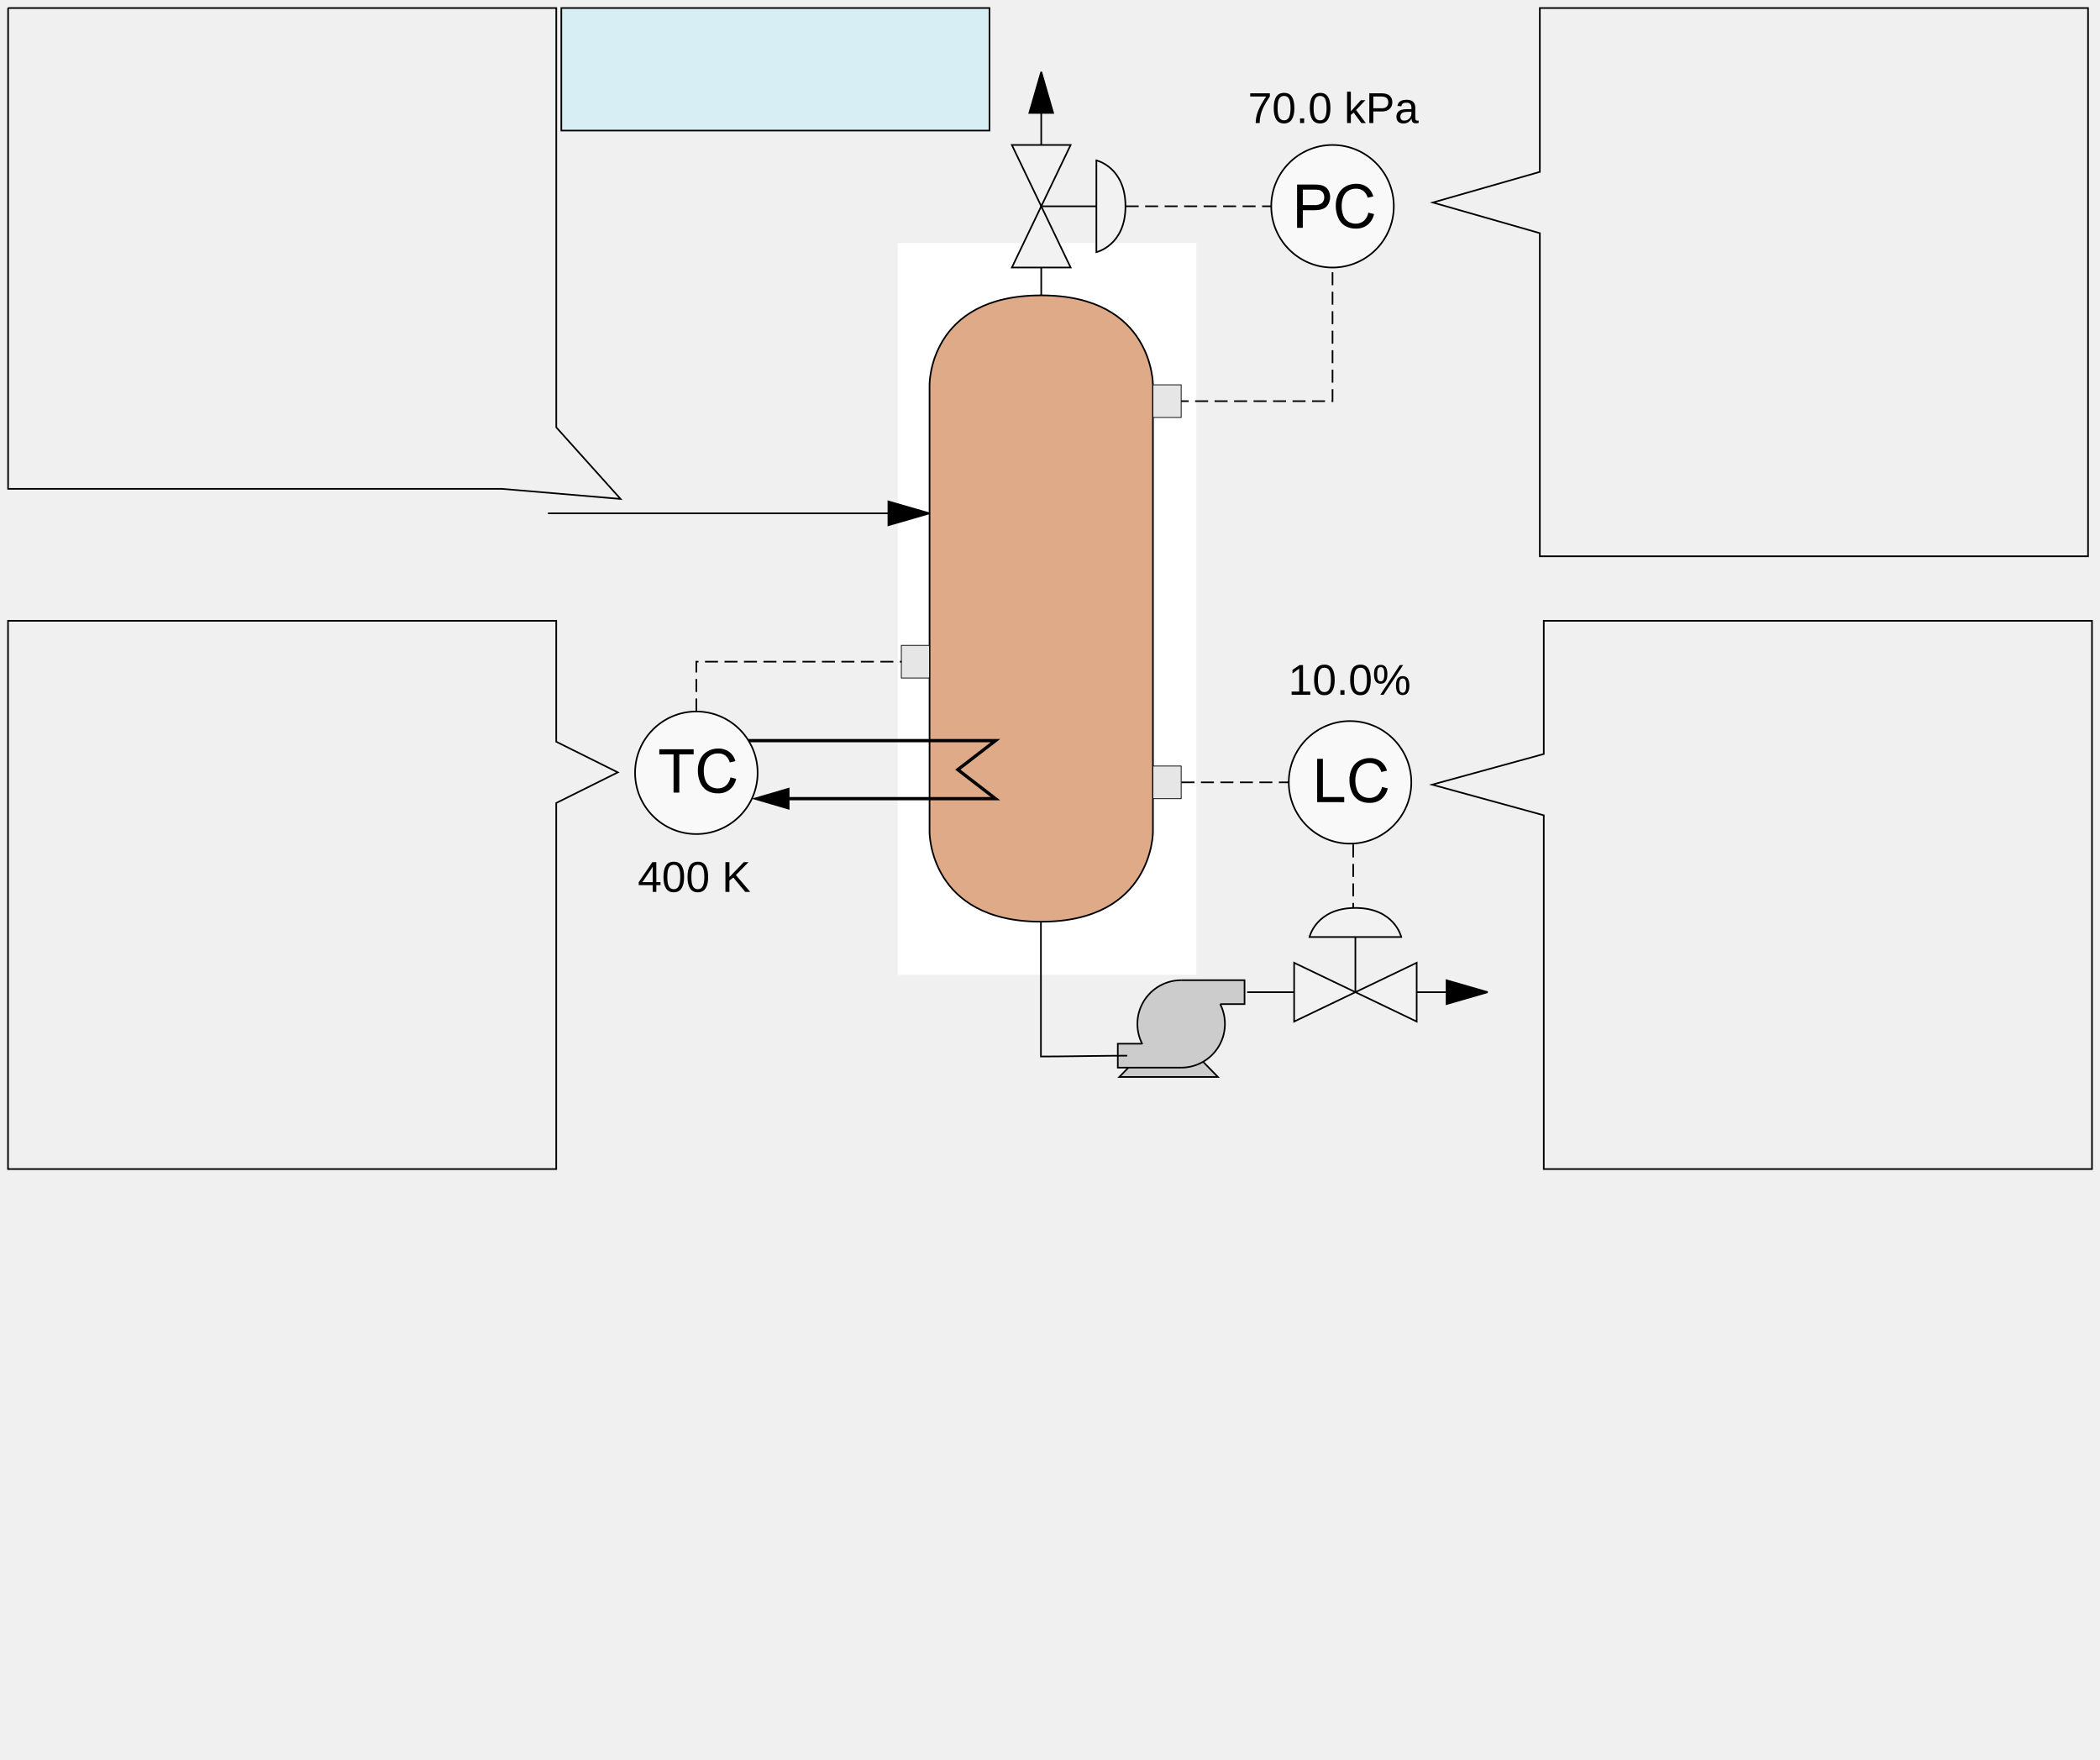
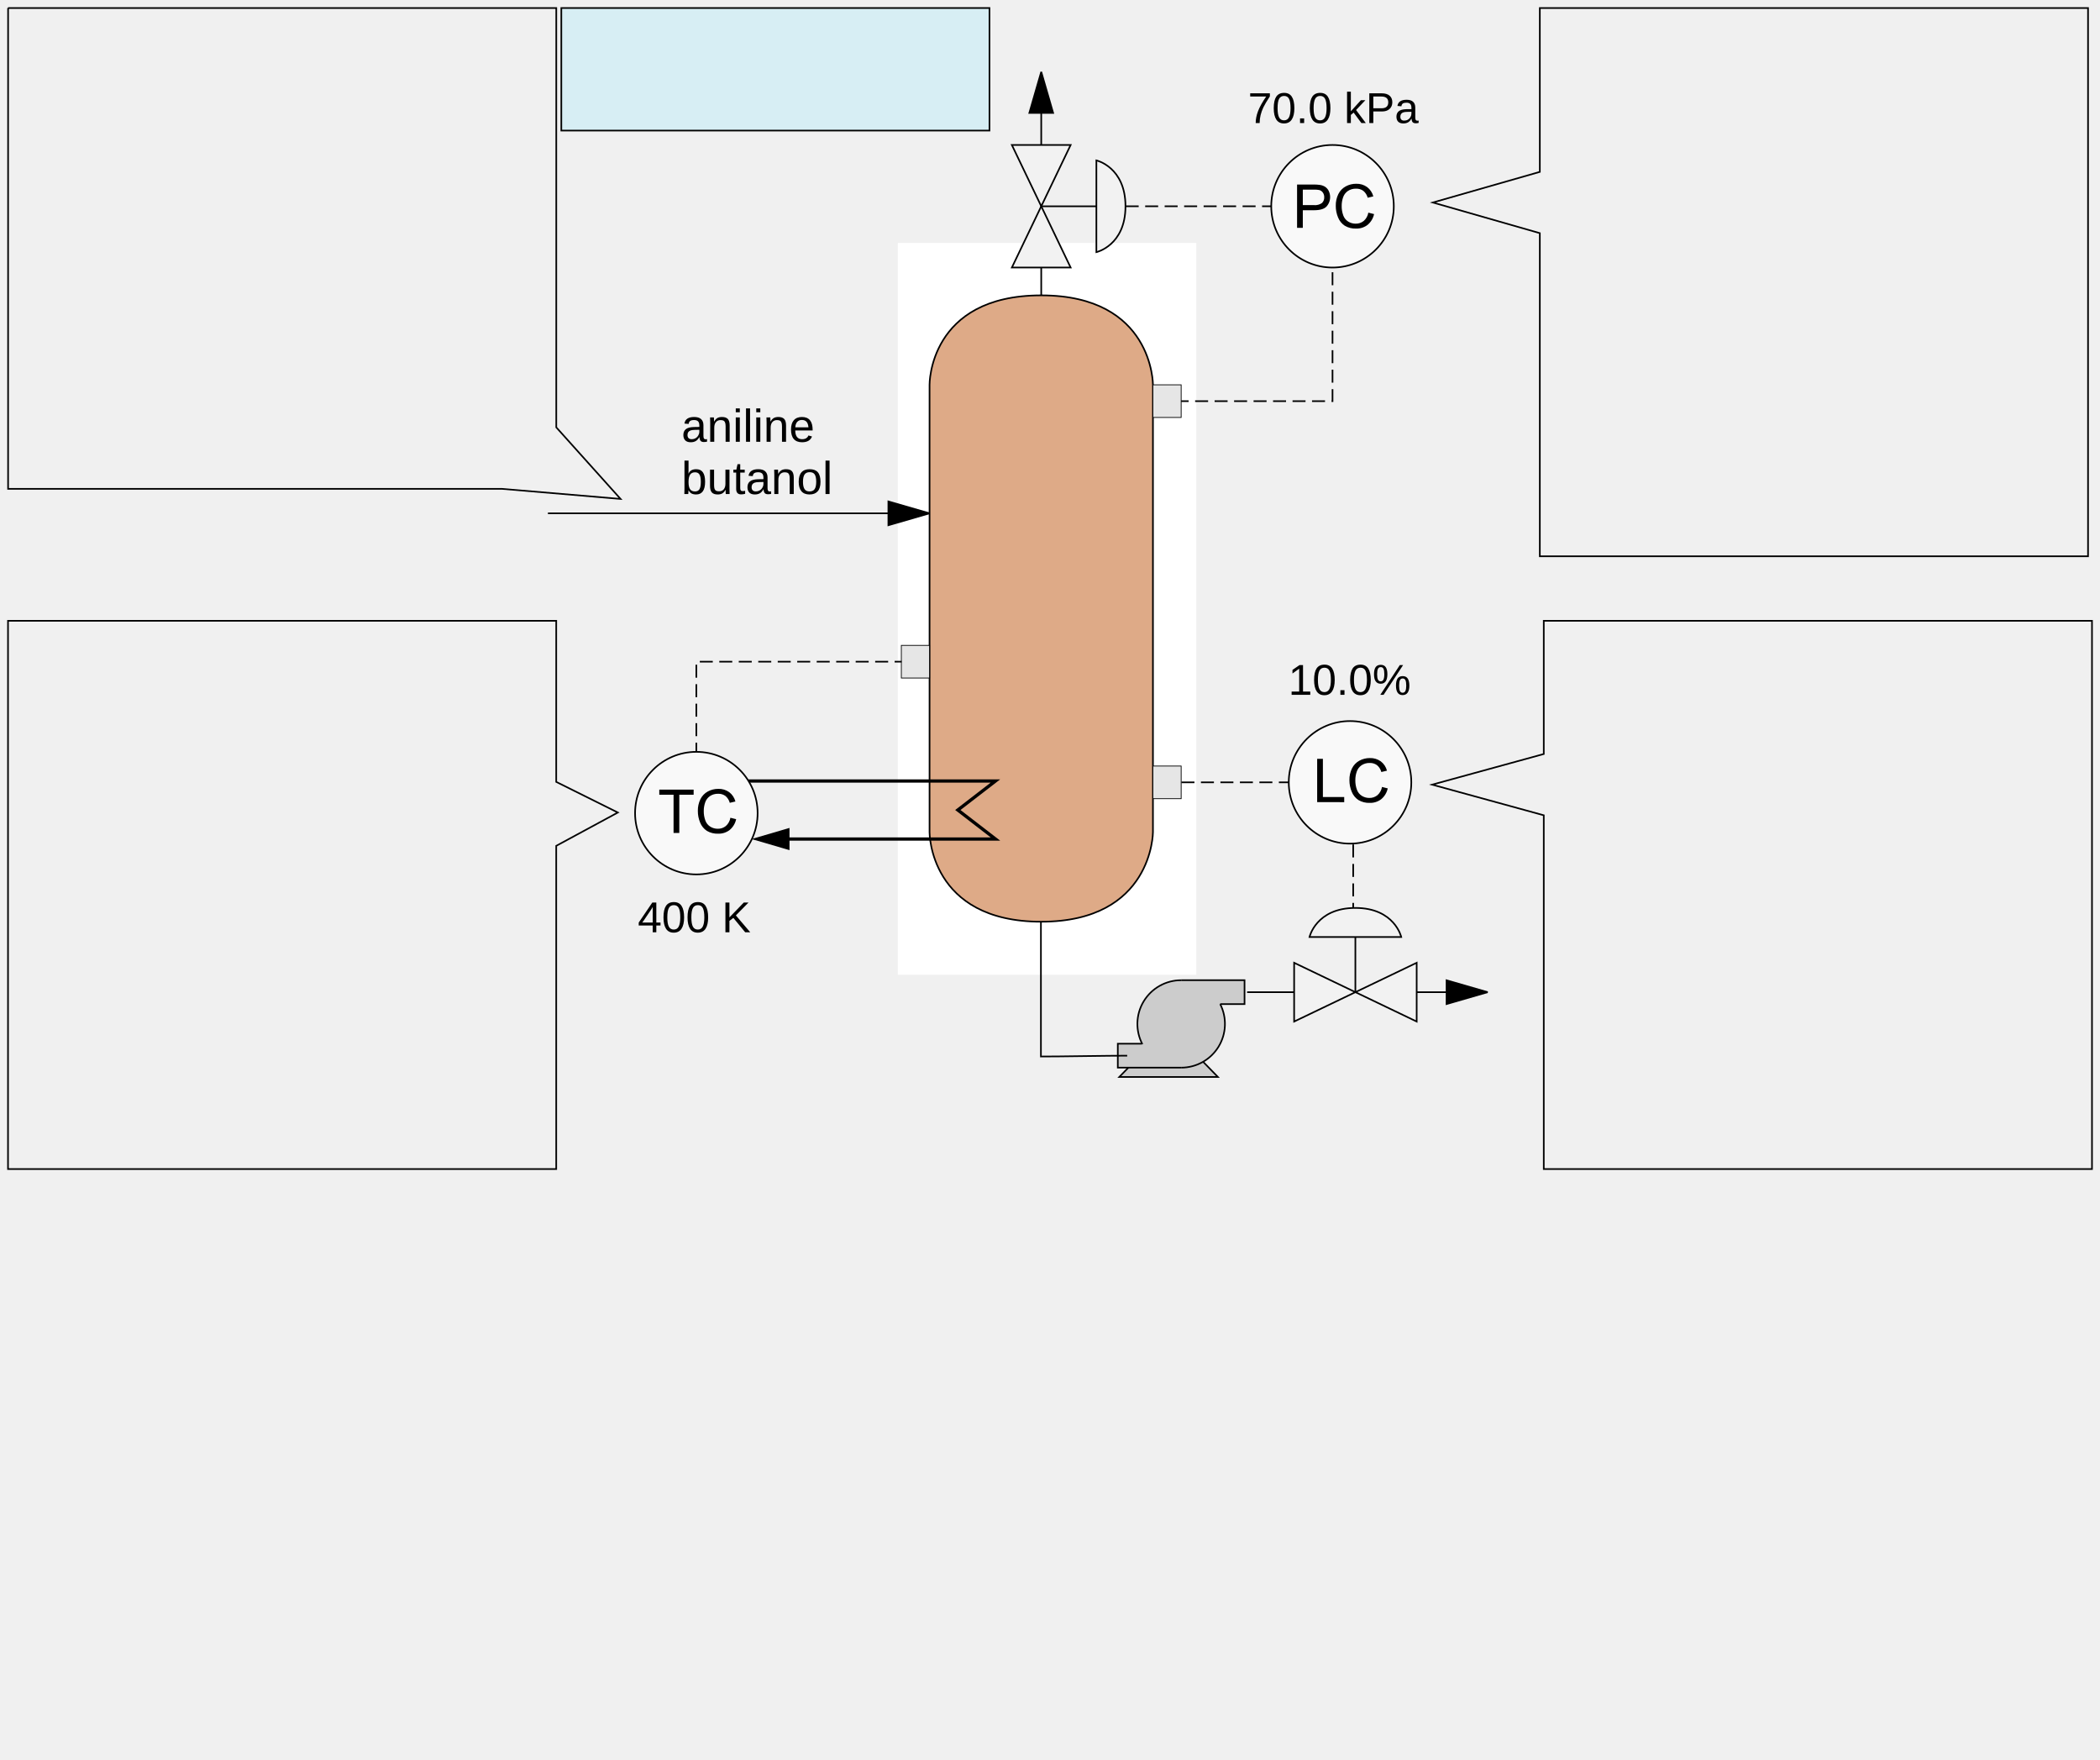
<svg xmlns="http://www.w3.org/2000/svg" id="svg1565" viewBox="0 0 728.662 610.378" version="1.1">
  <defs id="defs1569" />
  <g id="OutermostWrapperIGuess" transform="translate(2.50925,2.49969)">
    <g id="graphAreas" fill="none" style="stroke:none">
      <rect height="190" width="238.55" y="414.85" x="-0" id="TemperatureGraphArea" style="stroke:none;stroke-width:1" />
      <rect height="190" width="239.55" y="414.85" x="242.05" id="LevelGraphArea" style="stroke:none;stroke-width:1" />
      <rect height="190" width="239.55" y="414.85" x="484.1" id="PressureGraphArea" style="stroke:none;stroke-width:1" />
    </g>
    <g id="inputAreas" fill="none">
      <rect stroke-width="0.563px" stroke-miterlimit="8.504" stroke="#000000" fill="#d7eef4" height="42.52" width="148.56" y="0.282" x="192.26" id="SpeedInputArea" />
      <rect height="166.83" width="190.22" y="0.282" x="0.288" id="InletInputArea" />
      <rect height="190.22" width="190.22" y="212.88" x="0.288" id="TCInputArea" />
      <rect height="190.22" width="190.22" y="0.282" x="531.79" id="PCInputArea" />
      <rect height="190.22" width="190.22" y="212.88" x="533.91" id="LCInputArea" />
    </g>
    <g id="CenterImage">
      <g style="display:inline" stroke-width="0.272px" stroke-miterlimit="3" id="column">
        <path style="fill:#e6e6e6;stroke:none;stroke-width:0.272;stroke-miterlimit:3;stroke-dasharray:none" id="columnPath" fill="#e6e6e6" d="M 411.71,300.41 V 145.19 c 0,0 0.163,-31.045 -38.757,-31.045 -39.119,0 -38.757,31.045 -38.757,31.045 v 155.22 c 0,0 -0.164,31.045 38.757,31.045 38.722,0 38.757,-31.045 38.757,-31.045 z" transform="translate(-14.168,-14.173)" />
        <path style="stroke:#000000;stroke-width:0.272px" fill="#deaa87" d="m 320.032,100.184 h 38.757 38.757 v -9.532 c 0,0 -6.3,-3.228 -9.651,-2.833 -3.814,0.45 -5.882,5.668 -9.727,5.665 -3.845,-0.003 -5.855,-5.665 -9.689,-5.665 -3.834,0 -5.856,5.657 -9.69,5.665 -3.853,0.005 -5.9,-5.657 -9.757,-5.665 -3.88,-0.007 -5.971,5.686 -9.851,5.665 -3.81,-0.02 -5.826,-5.215 -9.6,-5.665 -3.317,-0.395 -9.545,2.833 -9.545,2.833 z" id="liquidSquiggle" />
        <rect y="95.595" x="313.942" height="238.664" width="93.494" id="liquidRect" style="fill:#deaa87;fill-opacity:1;stroke:none;stroke-width:0.272;stroke-miterlimit:3;stroke-dasharray:none" />
        <path d="m 309.008,81.792 h 103.565 v 253.913 h -103.565 z M 397.542,286.237 v -155.22 c 0,0 0.163,-31.045 -38.757,-31.045 -39.119,0 -38.757,31.045 -38.757,31.045 v 155.22 c 0,0 -0.164,31.045 38.757,31.045 38.722,0 38.757,-31.045 38.757,-31.045 z" style="fill:#ffffff;stroke:none;stroke-width:2.135" id="inverseColumnPath" />
        <path style="fill:none;stroke:#000000;stroke-width:0.564;stroke-miterlimit:3;stroke-dasharray:none" transform="translate(-14.168,-14.173)" d="M 411.71,300.41 V 145.19 c 0,0 0.163,-31.045 -38.757,-31.045 -39.119,0 -38.757,31.045 -38.757,31.045 v 155.22 c 0,0 -0.164,31.045 38.757,31.045 38.722,0 38.757,-31.045 38.757,-31.045 z" fill="#e6e6e6" id="columnPathOutline" />
        <rect id="rect870" fill="#e6e6e6" height="11.326" width="9.792" y="263.27" x="397.54" style="stroke:#000000" />
        <rect style="stroke:#000000" id="rect872" fill="#e6e6e6" height="11.326" width="9.792" y="221.41" x="310.24" />
        <rect id="rect887" fill="#e6e6e6" height="11.327" width="9.792" y="131.01" x="397.54" style="stroke:#000000" />
      </g>
      <g fill="#cccccc" id="pump">
        <path id="path837" stroke-width="0.557px" stroke-miterlimit="3" stroke="#000000" d="m 400.03,385.32 h 34.217 l -5.132,-5.27 h -23.949 z" transform="translate(-14.168,-14.173)" />
        <rect id="rect839" height="8.297" width="21.988" y="337.58" x="407.34" />
        <rect id="rect841" height="8.297" width="21.988" y="359.62" x="385.35" />
        <ellipse id="ellipse843" ry="15.168" rx="15.196" cy="352.75" cx="407.34" />
        <g id="g853" stroke-width="0.557px" stroke-miterlimit="3" stroke="#000000">
          <path id="path845" d="m 435.04,360.03 a 15.169,15.169 0 0 1 -13.541,22.055" transform="translate(-14.168,-14.173)" />
          <path id="path847" d="m 408.09,374.04 a 15.168,15.168 0 0 1 13.414,-22.289" transform="translate(-14.168,-14.173)" />
          <path id="path849" d="m 421.5,351.74 h 21.989 v 8.3 h -8.442" transform="translate(-14.168,-14.173)" />
          <path id="path851" d="m 421.5,382.08 h -21.985 v -8.3 h 8.442" transform="translate(-14.168,-14.173)" />
        </g>
      </g>
      <g id="ColumnAccessories" stroke="#000000">
        <g id="ArrowsAndLines" stroke-width="0.562px">
-           <path id="path898" stroke-width="0.562px" d="m 273.43,288.77 11.889,-3.48 v 6.957 z" transform="translate(-14.168,-14.173)" />
-           <path id="path894" stroke-width="0.563px" stroke-dasharray="4.507, 2.254" fill="none" d="m 253.27,258.51 v -17.273 h 71.217" transform="translate(-14.168,-14.173)" />
-           <path id="path892" stroke-width="1.127px" fill="none" d="m 271.38,268.63 h 85.687 l -13.058,10.069 13.058,10.068 h -76.56" transform="translate(-14.168,-14.173)" />
+           <path id="path898" stroke-width="0.562px" d="m 259.262,288.597 11.889,-3.48 v 6.957 z" />
+           <path id="path894" stroke-width="0.563px" stroke-dasharray="4.507, 2.254" fill="none" d="m 253.27,273.838 0,-32.601 h 71.217" transform="translate(-14.168,-14.173)" />
+           <path id="path892" stroke-width="1.127px" fill="none" d="m 257.212,268.457 h 85.687 l -13.058,10.069 13.058,10.068 h -76.56" />
          <g id="g890" stroke-width="0.563px" />
          <path id="path874" stroke-dasharray="4.507, 2.254" fill="none" d="m 421.6,283.1 h 59.59 v 43.566" transform="translate(-14.168,-14.173)" />
          <path id="path835" stroke-width="0.562px" stroke-miterlimit="8.504" stroke="#000000" fill="none" d="m 372.84,331.45 v 46.772 c 5.361,0.032 24.575,-0.32 29.936,-0.288" transform="translate(-14.168,-14.173)" />
          <path d="m 201.78,189.77 h 132.41 l -14.278,-4.132 v 8.264 l 14.278,-4.132" transform="translate(-14.168,-14.173)" id="arrowIn" />
          <path d="M 372.95,114.14 V 36.582 l -4.132,14.278 h 8.264 L 372.95,36.582" transform="translate(-14.168,-14.173)" id="arrowTop" />
          <path d="m 444.39,355.9 h 83.475 l -14.277,-4.132 v 8.264 l 14.277,-4.132" transform="translate(-14.168,-14.173)" id="arrowAfterPump" />
          <path id="path885" stroke-dasharray="4.507, 2.254" fill="none" d="m 402.25,83.238 h 71.768 v 67.613 h -52.519" transform="translate(-14.168,-14.173)" />
        </g>
        <g stroke-width="0.562px" fill="#f2f2f2" id="ValveAfterPump">
          <path id="path865" d="m 460.7,345.7 v 20.392 L 503.22,345.7 v 20.392 z" transform="translate(-14.168,-14.173)" />
          <path id="path867" d="m 481.95,355.9 v -19.133 h 15.92 c 0,0 -2.293,-10.095 -15.92,-10.095 -13.627,0 -15.92,10.095 -15.92,10.095 h 15.92" transform="translate(-14.168,-14.173)" />
        </g>
        <g id="ControllerCircles" stroke-width="0.563px">
          <circle fill="#f9f9f9" r="21.26" cy="268.93" cx="465.93" id="LCcircle" />
          <circle fill="#f9f9f9" r="21.26" cy="69.062" cx="459.85" id="PCcircle" />
-           <circle id="TCcircle" stroke-width="0.563px" fill="#f9f9f9" r="21.26" cy="265.61" cx="239.11" />
+           <circle id="TCcircle" stroke-width="0.563px" fill="#f9f9f9" r="21.26" cy="279.61" cx="239.11" />
        </g>
        <g id="ValveOnTop" stroke-width="0.562px" fill="#f2f2f2">
          <path id="path879" d="m 383.15,61.976 h -20.391 l 20.391,42.517 h -20.391 z" transform="translate(-14.168,-14.173)" />
          <path id="path881" d="m 372.95,83.238 h 19.134 v 15.921 c 0,0 10.095,-2.294 10.095,-15.921 0,-13.627 -10.095,-15.92 -10.095,-15.92 v 15.92" transform="translate(-14.168,-14.173)" />
        </g>
      </g>
    </g>
    <g id="labelBubbles" stroke-width="0.562px" fill="none" stroke="#000000">
      <path id="path913" stroke-width="0.563px" d="m 14.456,14.455 h 190.22 v 145.48 l 22.3,24.838 -41.079,-3.491 H 14.467 V 14.462" transform="translate(-14.168,-14.173)" />
      <path id="path905" d="m 545.95,14.455 h 190.22 v 190.22 H 545.95 V 92.565 L 508.818,81.934 545.95,71.305 Z" transform="translate(-14.168,-14.173)" />
      <path id="path907" d="M 547.32,227.05 H 737.54 V 417.27 H 547.32 V 294.53 l -38.748,-10.629 38.748,-10.63 z" transform="translate(-14.168,-14.173)" />
-       <path id="path909" d="M 204.66,417.27 H 14.44 V 227.05 h 190.22 v 41.956 l 21.375,10.63 -21.375,10.63 z" transform="translate(-14.168,-14.173)" />
+       <path id="path909" d="M 204.66,417.27 H 14.44 V 227.05 h 190.22 l 0,55.891 21.375,10.63 -21.375,11.559 z" transform="translate(-14.168,-14.173)" />
    </g>
-     <g id="PressureTextWrapper">
+     <g class="pv-color" id="PressureTextWrapper">
      <text id="text917" style="isolation:isolate" font-size="15px" font-family="ArialMT, Arial" transform="translate(430.52,40.19)">70.0 kPa</text>
    </g>
-     <g id="TemperatureTextWrapper">
+     <g class="pv-color" id="TemperatureTextWrapper" transform="translate(0,14)">
      <text id="text920" style="isolation:isolate" font-size="15px" font-family="ArialMT, Arial" transform="translate(218.77,306.94)">400 K</text>
    </g>
-     <g id="LevelTextWrapper">
+     <g class="pv-color" id="LevelTextWrapper">
      <text id="text923" style="isolation:isolate" font-size="15px" font-family="ArialMT, Arial" transform="translate(444.52,238.56)">10.0%</text>
    </g>
    <rect fill="none" height="44.419" width="84.803" y="49.522" x="209.65" id="csvDownloadArea" style="fill:none" />
    <text id="functionTextOriginal" y="40.152" x="740.506" style="font-style:normal;font-weight:normal;font-size:14.332px;line-height:1.25;font-family:sans-serif;display:none;opacity:0;fill:#000000;fill-opacity:1;stroke:none;stroke-width:1" xml:space="preserve">
      <tspan style="stroke-width:1" y="0" x="0" id="tspan1627">PI(pv, stpt, Kc, bias, TauI, auto) {</tspan>
      <tspan style="stroke-width:1" id="tspan1629" y="0" x="0">  if ( auto ) {</tspan>
      <tspan style="stroke-width:1" id="tspan1631" y="0" x="0">    float err = stpt - pv;</tspan>
      <tspan style="stroke-width:1" id="tspan1633" y="0" x="0">    errs = errs + err;</tspan>
      <tspan style="stroke-width:1" id="tspan1635" y="0" x="0">    float dmv =</tspan>
      <tspan style="stroke-width:1" id="tspan1637" y="0" x="0">    </tspan>
      <tspan style="stroke-width:1" id="tspan1639" y="0" x="0">    mv = bias + dmv;</tspan>
      <tspan style="stroke-width:1" id="tspan1641" y="0" x="0">  } else {</tspan>
      <tspan style="stroke-width:1" id="tspan1643" y="0" x="0">    mv = stpt;</tspan>
      <tspan style="stroke-width:1" id="tspan1645" y="0" x="0">    errs = 0;</tspan>
      <tspan style="stroke-width:1" id="tspan1647" y="0" x="0">  }</tspan>
      <tspan style="stroke-width:1" id="tspan1649" y="0" x="0">  return [mv, errs];</tspan>
      <tspan style="stroke-width:1" id="tspan1651" y="0" x="0">}</tspan>
    </text>
+     <text xml:space="preserve" style="font-style:normal;font-variant:normal;font-weight:normal;font-stretch:normal;font-size:16px;line-height:1.25;font-family:ArialMT, Arial;-inkscape-font-specification:'ArialMT, Arial, Normal';font-variant-ligatures:normal;font-variant-caps:normal;font-variant-numeric:normal;font-variant-east-asian:normal;fill:#000000;fill-opacity:1;stroke:none" x="233.915" y="168.896" id="inlet-label-butanol">
+       <tspan id="tspan1329" x="233.915" y="168.896">butanol</tspan>
+     </text>
+     <text id="inlet-label-aniline" y="150.781" x="233.915" style="font-style:normal;font-variant:normal;font-weight:normal;font-stretch:normal;font-size:16px;line-height:1.25;font-family:ArialMT, Arial;-inkscape-font-specification:'ArialMT, Arial, Normal';font-variant-ligatures:normal;font-variant-caps:normal;font-variant-numeric:normal;font-variant-east-asian:normal;fill:#000000;fill-opacity:1;stroke:none" xml:space="preserve">
+       <tspan y="150.781" x="233.915" id="tspan1335">aniline</tspan>
+     </text>
    <g id="PC-text">
      <path transform="translate(-14.168,-14.173)" d="m 461.72,90.723 v -15.03 h 5.671 a 13.667,13.667 0 0 1 2.286,0.144 4.533,4.533 0 0 1 1.856,0.7 3.692,3.692 0 0 1 1.205,1.451 4.892,4.892 0 0 1 -0.764,5.3 q -1.221,1.329 -4.409,1.328 h -3.855 v 6.111 z m 1.99,-7.885 h 3.885 a 4.128,4.128 0 0 0 2.739,-0.718 2.558,2.558 0 0 0 0.81,-2.02 2.718,2.718 0 0 0 -0.477,-1.615 2.237,2.237 0 0 0 -1.257,-0.887 8.542,8.542 0 0 0 -1.855,-0.133 h -3.845 z" id="path932" />
      <path transform="translate(-14.168,-14.173)" d="m 486.45,85.45 1.989,0.5 a 6.689,6.689 0 0 1 -2.25,3.737 6.2,6.2 0 0 1 -3.975,1.287 7.132,7.132 0 0 1 -3.953,-0.989 6.176,6.176 0 0 1 -2.317,-2.866 10.231,10.231 0 0 1 -0.795,-4.03 8.871,8.871 0 0 1 0.9,-4.1 6.146,6.146 0 0 1 2.547,-2.649 7.46,7.46 0 0 1 3.645,-0.908 6.167,6.167 0 0 1 3.794,1.149 5.966,5.966 0 0 1 2.143,3.23 l -1.959,0.461 a 4.647,4.647 0 0 0 -1.517,-2.389 4.041,4.041 0 0 0 -2.5,-0.75 4.868,4.868 0 0 0 -2.9,0.83 4.386,4.386 0 0 0 -1.635,2.231 8.94,8.94 0 0 0 -0.472,2.887 9.157,9.157 0 0 0 0.559,3.347 4.17,4.17 0 0 0 1.737,2.138 4.87,4.87 0 0 0 2.55,0.708 4.27,4.27 0 0 0 2.83,-0.965 4.926,4.926 0 0 0 1.574,-2.859 z" id="path934" />
    </g>
    <g id="LC-text">
      <path transform="translate(-14.168,-14.173)" d="m 468.69,289.97 v -15.031 h 1.989 v 13.263 h 7.4 v 1.772 z" id="path936" />
      <path transform="translate(-14.168,-14.173)" d="m 491.19,284.7 1.989,0.5 a 6.7,6.7 0 0 1 -2.25,3.738 6.2,6.2 0 0 1 -3.975,1.287 7.138,7.138 0 0 1 -3.952,-0.99 6.172,6.172 0 0 1 -2.318,-2.866 10.231,10.231 0 0 1 -0.8,-4.03 8.867,8.867 0 0 1 0.9,-4.1 6.152,6.152 0 0 1 2.55,-2.656 7.449,7.449 0 0 1 3.645,-0.907 6.163,6.163 0 0 1 3.795,1.148 5.97,5.97 0 0 1 2.142,3.23 l -1.958,0.461 a 4.646,4.646 0 0 0 -1.518,-2.388 4.041,4.041 0 0 0 -2.5,-0.75 4.849,4.849 0 0 0 -2.9,0.83 4.38,4.38 0 0 0 -1.636,2.23 8.965,8.965 0 0 0 -0.471,2.886 9.161,9.161 0 0 0 0.558,3.348 4.165,4.165 0 0 0 1.738,2.139 4.878,4.878 0 0 0 2.55,0.707 4.284,4.284 0 0 0 2.831,-0.964 4.936,4.936 0 0 0 1.58,-2.853 z" id="path938" />
    </g>
-     <g id="TC-text">
+     <g id="TC-text" transform="translate(0,14)">
      <path transform="translate(-14.168,-14.173)" d="M 245.37,286.66 V 273.4 h -4.95 v -1.775 h 11.916 v 1.775 h -4.974 v 13.26 z" id="path940" />
      <path transform="translate(-14.168,-14.173)" d="m 265.1,281.39 1.99,0.5 a 6.7,6.7 0 0 1 -2.25,3.737 6.206,6.206 0 0 1 -3.975,1.287 7.152,7.152 0 0 1 -3.954,-0.989 6.184,6.184 0 0 1 -2.317,-2.867 10.212,10.212 0 0 1 -0.794,-4.03 8.839,8.839 0 0 1 0.9,-4.1 6.148,6.148 0 0 1 2.553,-2.656 7.459,7.459 0 0 1 3.645,-0.907 6.155,6.155 0 0 1 3.794,1.149 5.96,5.96 0 0 1 2.143,3.229 l -1.958,0.462 a 4.645,4.645 0 0 0 -1.518,-2.389 4.041,4.041 0 0 0 -2.5,-0.75 4.849,4.849 0 0 0 -2.9,0.83 4.38,4.38 0 0 0 -1.636,2.23 8.995,8.995 0 0 0 -0.472,2.887 9.162,9.162 0 0 0 0.559,3.348 4.167,4.167 0 0 0 1.738,2.138 4.888,4.888 0 0 0 2.55,0.708 4.285,4.285 0 0 0 2.831,-0.965 4.934,4.934 0 0 0 1.569,-2.859 z" id="path942" />
    </g>
  </g>
</svg>
